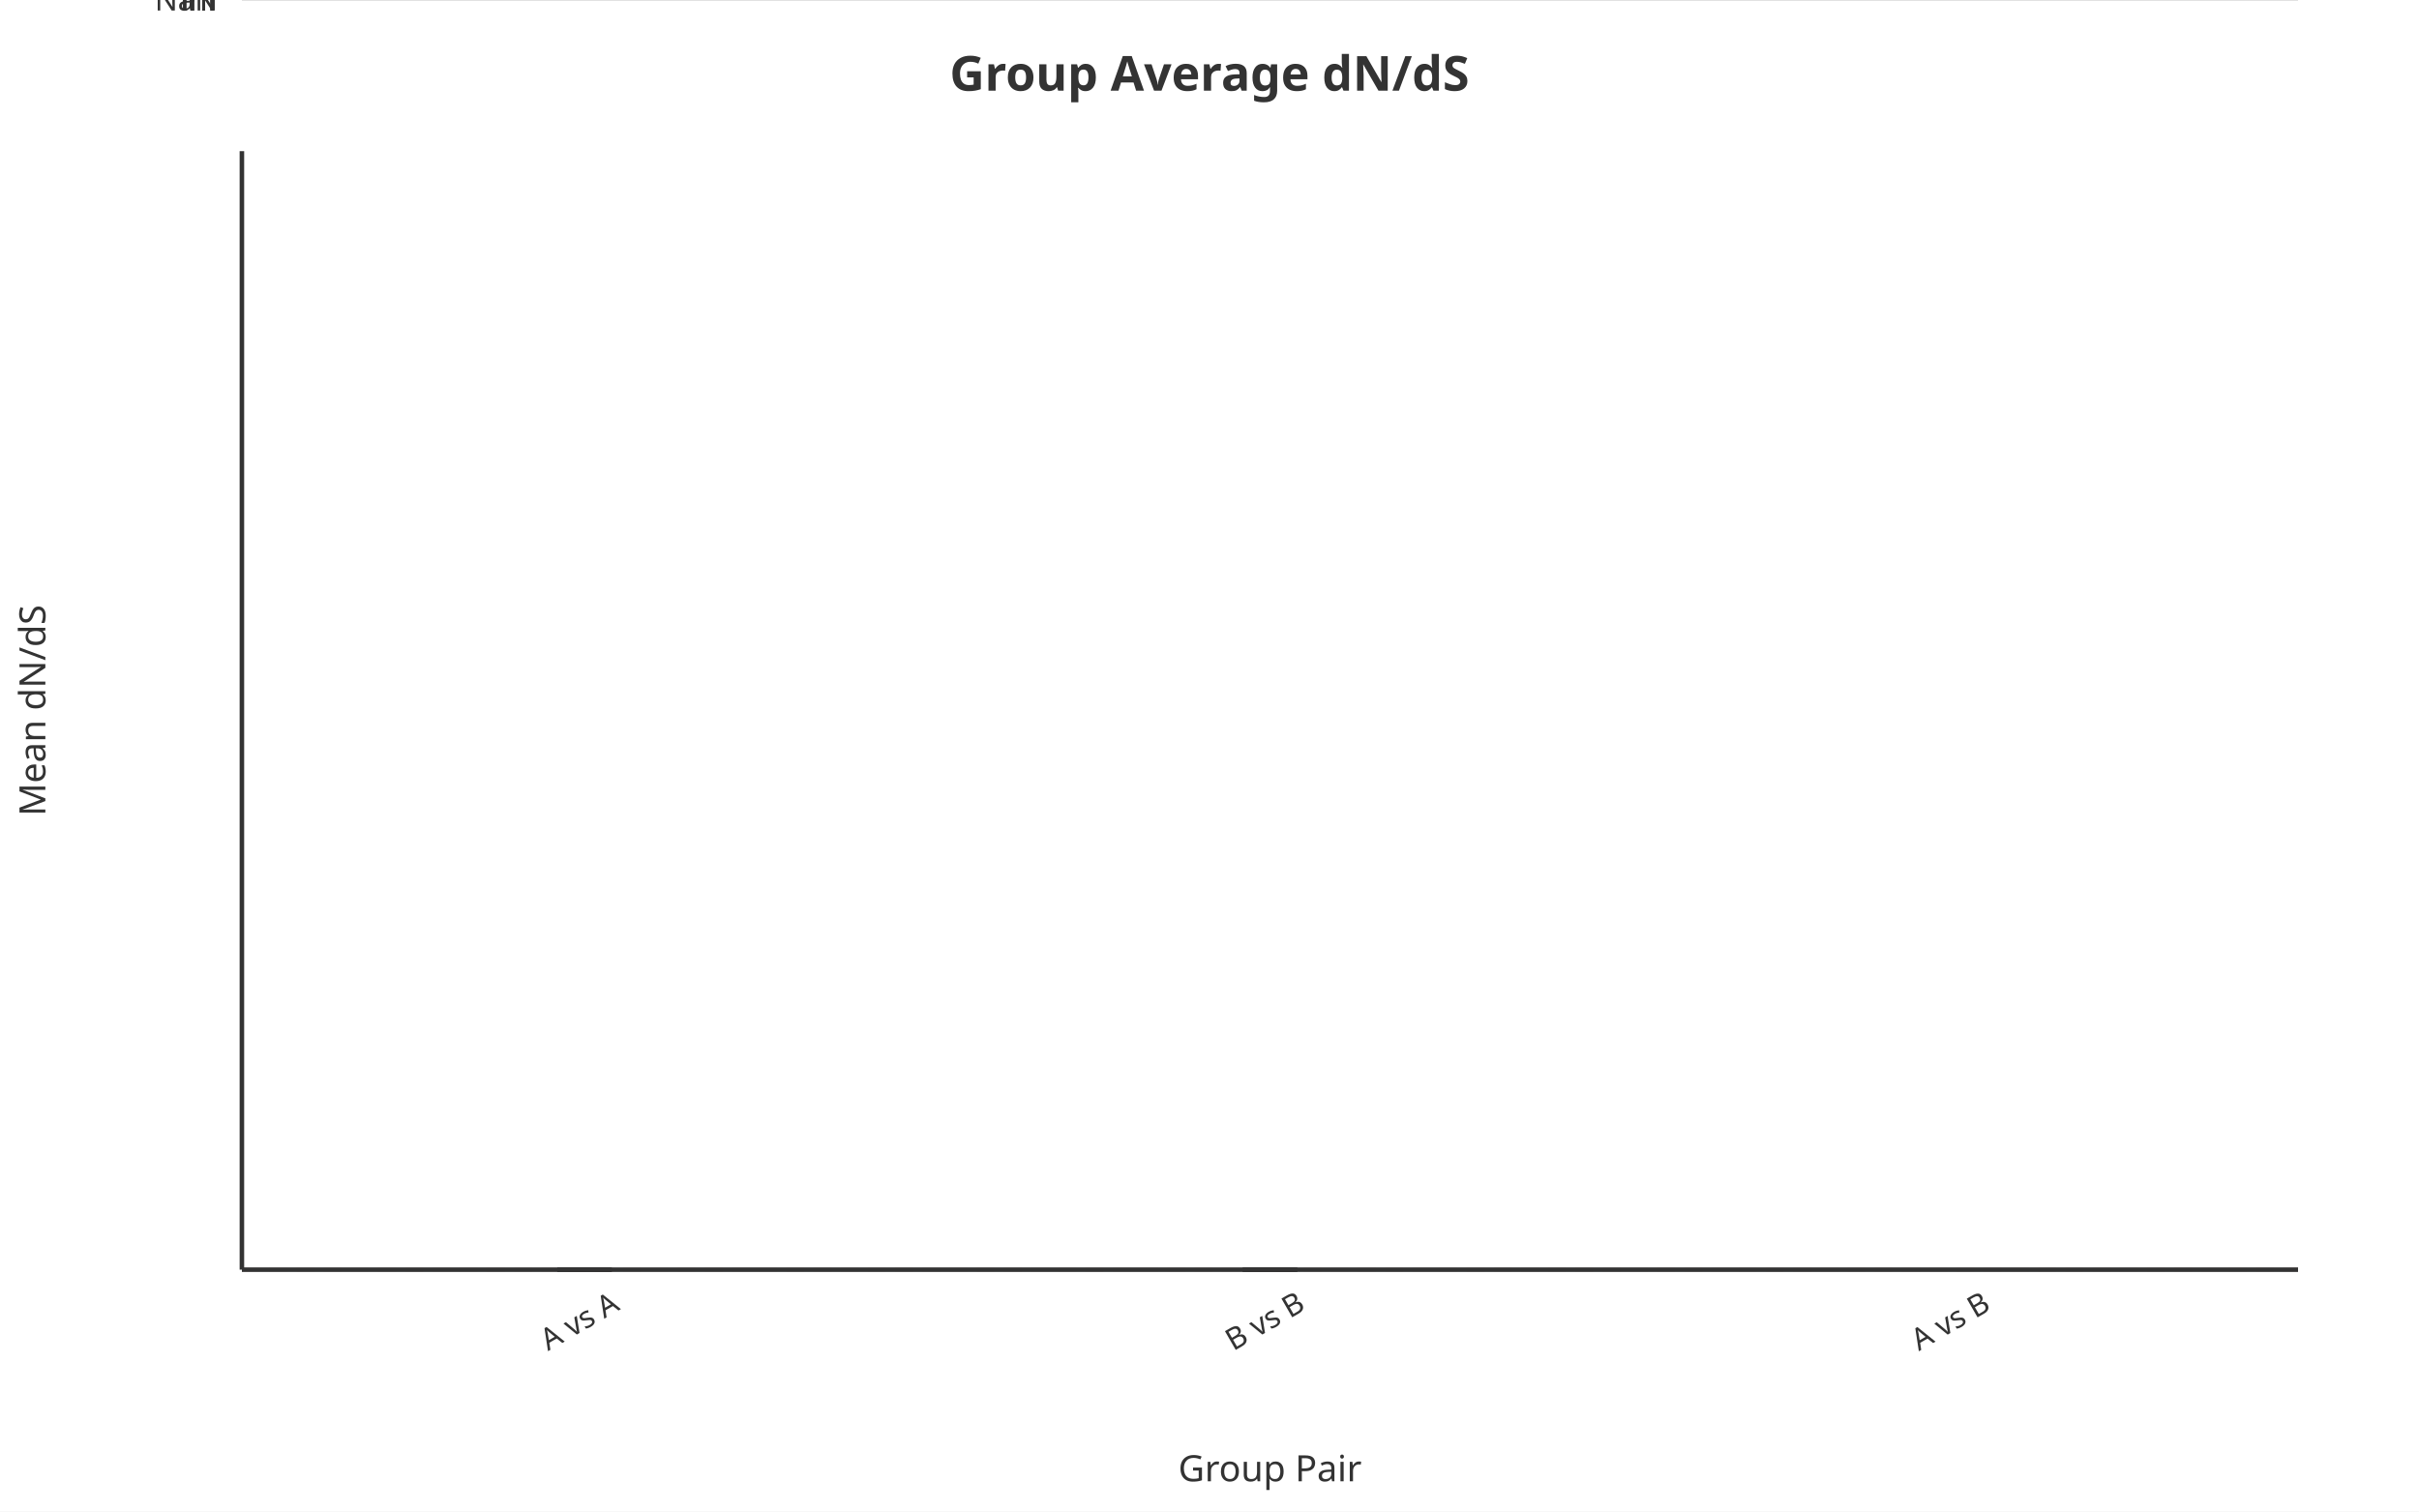
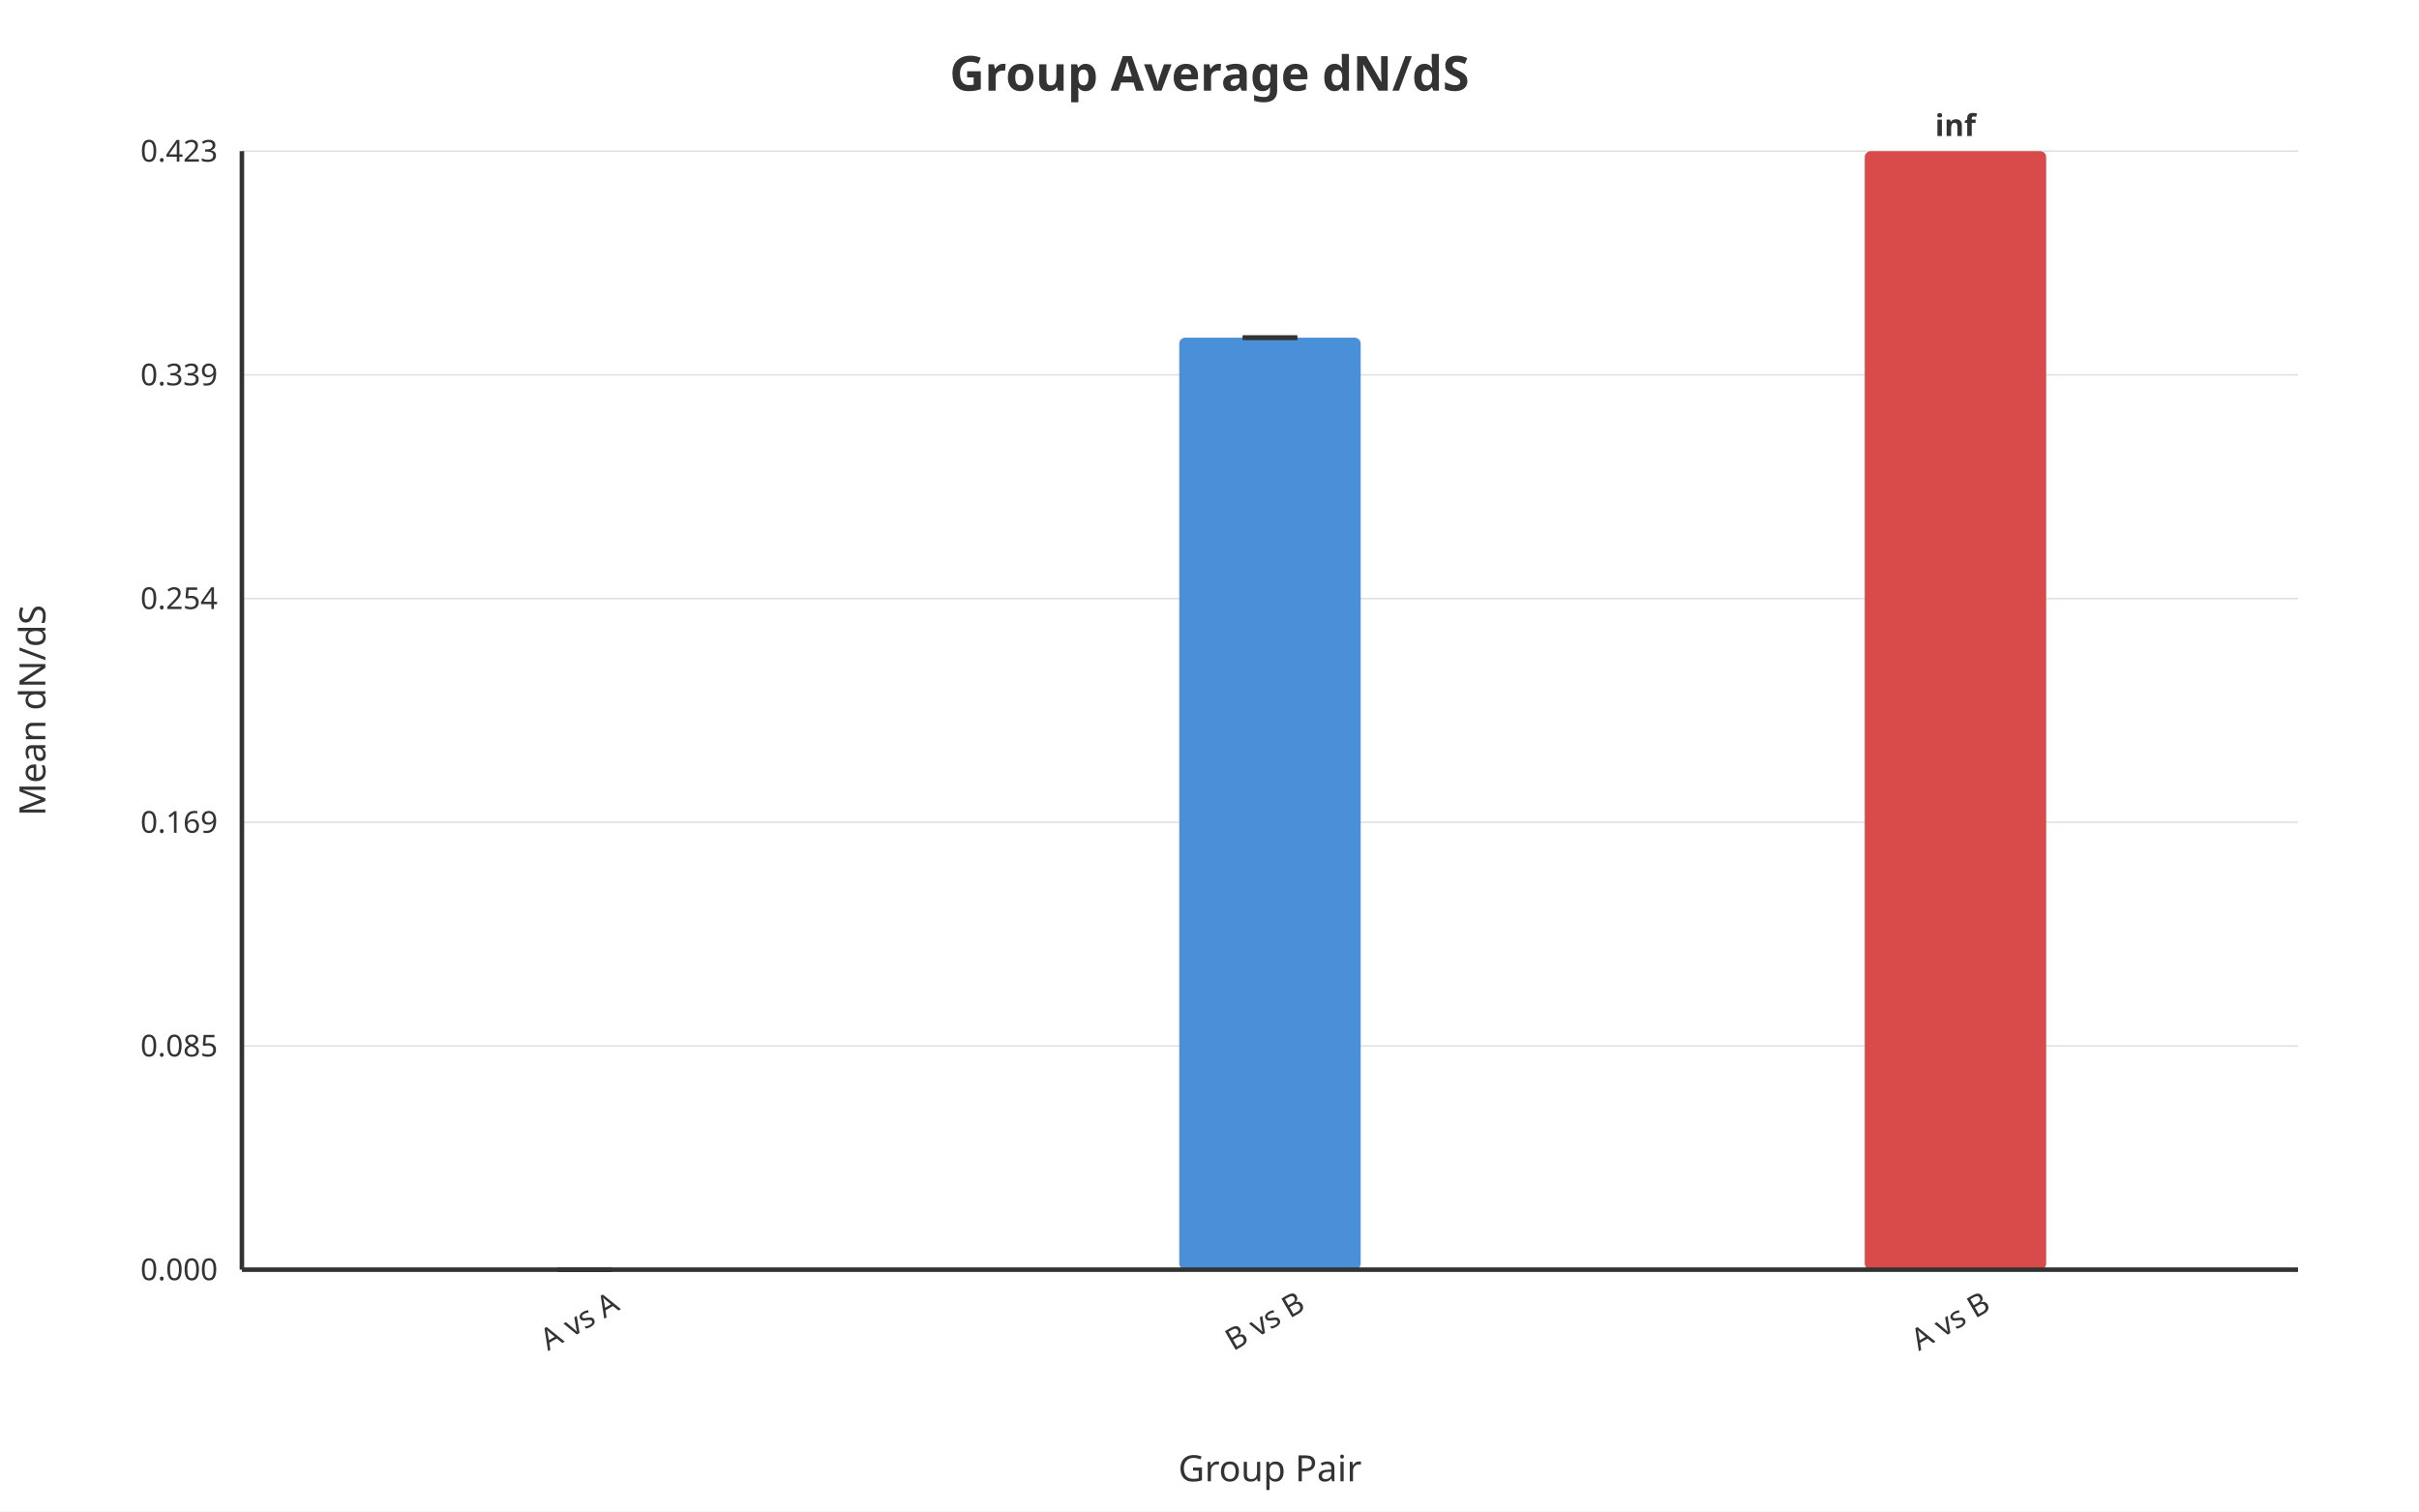
<svg xmlns="http://www.w3.org/2000/svg" viewBox="0 0 800 500" width="800" height="500">
  <style>
  text { font-family: sans-serif; fill: #333333; }
  .title { font-size: 16px; font-weight: bold; text-anchor: middle; }
  .axis-label { font-size: 12px; text-anchor: middle; }
  .tick-label { font-size: 10px; }
  .grid { stroke: #e0e0e0; stroke-width: 0.5; }
</style>
  <rect width="800" height="500" fill="white" />
  <text x="400" y="30" class="title">Group Average dN/dS</text>
-   <line x1="80" y1="NaN" x2="760" y2="NaN" class="grid" />
-   <text x="72" y="NaN" class="tick-label" text-anchor="end" dominant-baseline="middle">NaN</text>
-   <line x1="80" y1="NaN" x2="760" y2="NaN" class="grid" />
-   <text x="72" y="NaN" class="tick-label" text-anchor="end" dominant-baseline="middle">inf</text>
-   <line x1="80" y1="NaN" x2="760" y2="NaN" class="grid" />
-   <text x="72" y="NaN" class="tick-label" text-anchor="end" dominant-baseline="middle">inf</text>
-   <line x1="80" y1="NaN" x2="760" y2="NaN" class="grid" />
-   <text x="72" y="NaN" class="tick-label" text-anchor="end" dominant-baseline="middle">inf</text>
-   <line x1="80" y1="NaN" x2="760" y2="NaN" class="grid" />
-   <text x="72" y="NaN" class="tick-label" text-anchor="end" dominant-baseline="middle">inf</text>
-   <line x1="80" y1="NaN" x2="760" y2="NaN" class="grid" />
-   <text x="72" y="NaN" class="tick-label" text-anchor="end" dominant-baseline="middle">inf</text>
-   <line x1="80" y1="420.0" x2="760" y2="420.0" stroke="#d94a4a" stroke-width="1" stroke-dasharray="6,3" />
+   <line x1="80" y1="420.0" x2="760" y2="420.0" class="grid" />
+   <text x="72" y="420.0" class="tick-label" text-anchor="end" dominant-baseline="middle">0.000</text>
+   <line x1="80" y1="346.0" x2="760" y2="346.0" class="grid" />
+   <text x="72" y="346.0" class="tick-label" text-anchor="end" dominant-baseline="middle">0.085</text>
+   <line x1="80" y1="272.0" x2="760" y2="272.0" class="grid" />
+   <text x="72" y="272.0" class="tick-label" text-anchor="end" dominant-baseline="middle">0.169</text>
+   <line x1="80" y1="198.0" x2="760" y2="198.0" class="grid" />
+   <text x="72" y="198.0" class="tick-label" text-anchor="end" dominant-baseline="middle">0.254</text>
+   <line x1="80" y1="124.0" x2="760" y2="124.0" class="grid" />
+   <text x="72" y="124.0" class="tick-label" text-anchor="end" dominant-baseline="middle">0.339</text>
+   <line x1="80" y1="50.0" x2="760" y2="50.0" class="grid" />
+   <text x="72" y="50.0" class="tick-label" text-anchor="end" dominant-baseline="middle">0.423</text>
  <rect x="163.3" y="420.0" width="60.0" height="0.0" fill="#4a90d9" rx="2" />
  <line x1="193.3" y1="420.0" x2="193.3" y2="420.0" stroke="#333333" stroke-width="1.5" />
  <line x1="184.3" y1="420.0" x2="202.3" y2="420.0" stroke="#333333" stroke-width="1.5" />
  <line x1="184.3" y1="420.0" x2="202.3" y2="420.0" stroke="#333333" stroke-width="1.5" />
  <text x="193.3" y="440.0" class="tick-label" text-anchor="middle" transform="rotate(-30,193.3,440.0)">A vs A</text>
-   <rect x="390.0" y="420.0" width="60.0" height="0.0" fill="#4a90d9" rx="2" />
-   <line x1="420.0" y1="420.0" x2="420.0" y2="420.0" stroke="#333333" stroke-width="1.5" />
-   <line x1="411.0" y1="420.0" x2="429.0" y2="420.0" stroke="#333333" stroke-width="1.5" />
-   <line x1="411.0" y1="420.0" x2="429.0" y2="420.0" stroke="#333333" stroke-width="1.5" />
+   <rect x="390.0" y="111.7" width="60.0" height="308.3" fill="#4a90d9" rx="2" />
+   <line x1="420.0" y1="111.7" x2="420.0" y2="111.7" stroke="#333333" stroke-width="1.5" />
+   <line x1="411.0" y1="111.7" x2="429.0" y2="111.7" stroke="#333333" stroke-width="1.5" />
+   <line x1="411.0" y1="111.7" x2="429.0" y2="111.7" stroke="#333333" stroke-width="1.5" />
  <text x="420.0" y="440.0" class="tick-label" text-anchor="middle" transform="rotate(-30,420.0,440.0)">B vs B</text>
-   <rect x="616.7" y="NaN" width="60.0" height="NaN" fill="#d94a4a" rx="2" />
+   <rect x="616.7" y="50.0" width="60.0" height="370.0" fill="#d94a4a" rx="2" />
+   <text x="646.7" y="45.0" class="tick-label" text-anchor="middle" font-weight="bold">inf</text>
  <text x="646.7" y="440.0" class="tick-label" text-anchor="middle" transform="rotate(-30,646.7,440.0)">A vs B</text>
  <line x1="80" y1="50" x2="80" y2="420" stroke="#333333" stroke-width="1.5" />
  <line x1="80" y1="420" x2="760" y2="420" stroke="#333333" stroke-width="1.5" />
  <text x="420.0" y="490.0" class="axis-label">Group Pair</text>
  <text x="15" y="235.0" class="axis-label" transform="rotate(-90,15,235.0)">Mean dN/dS</text>
</svg>
